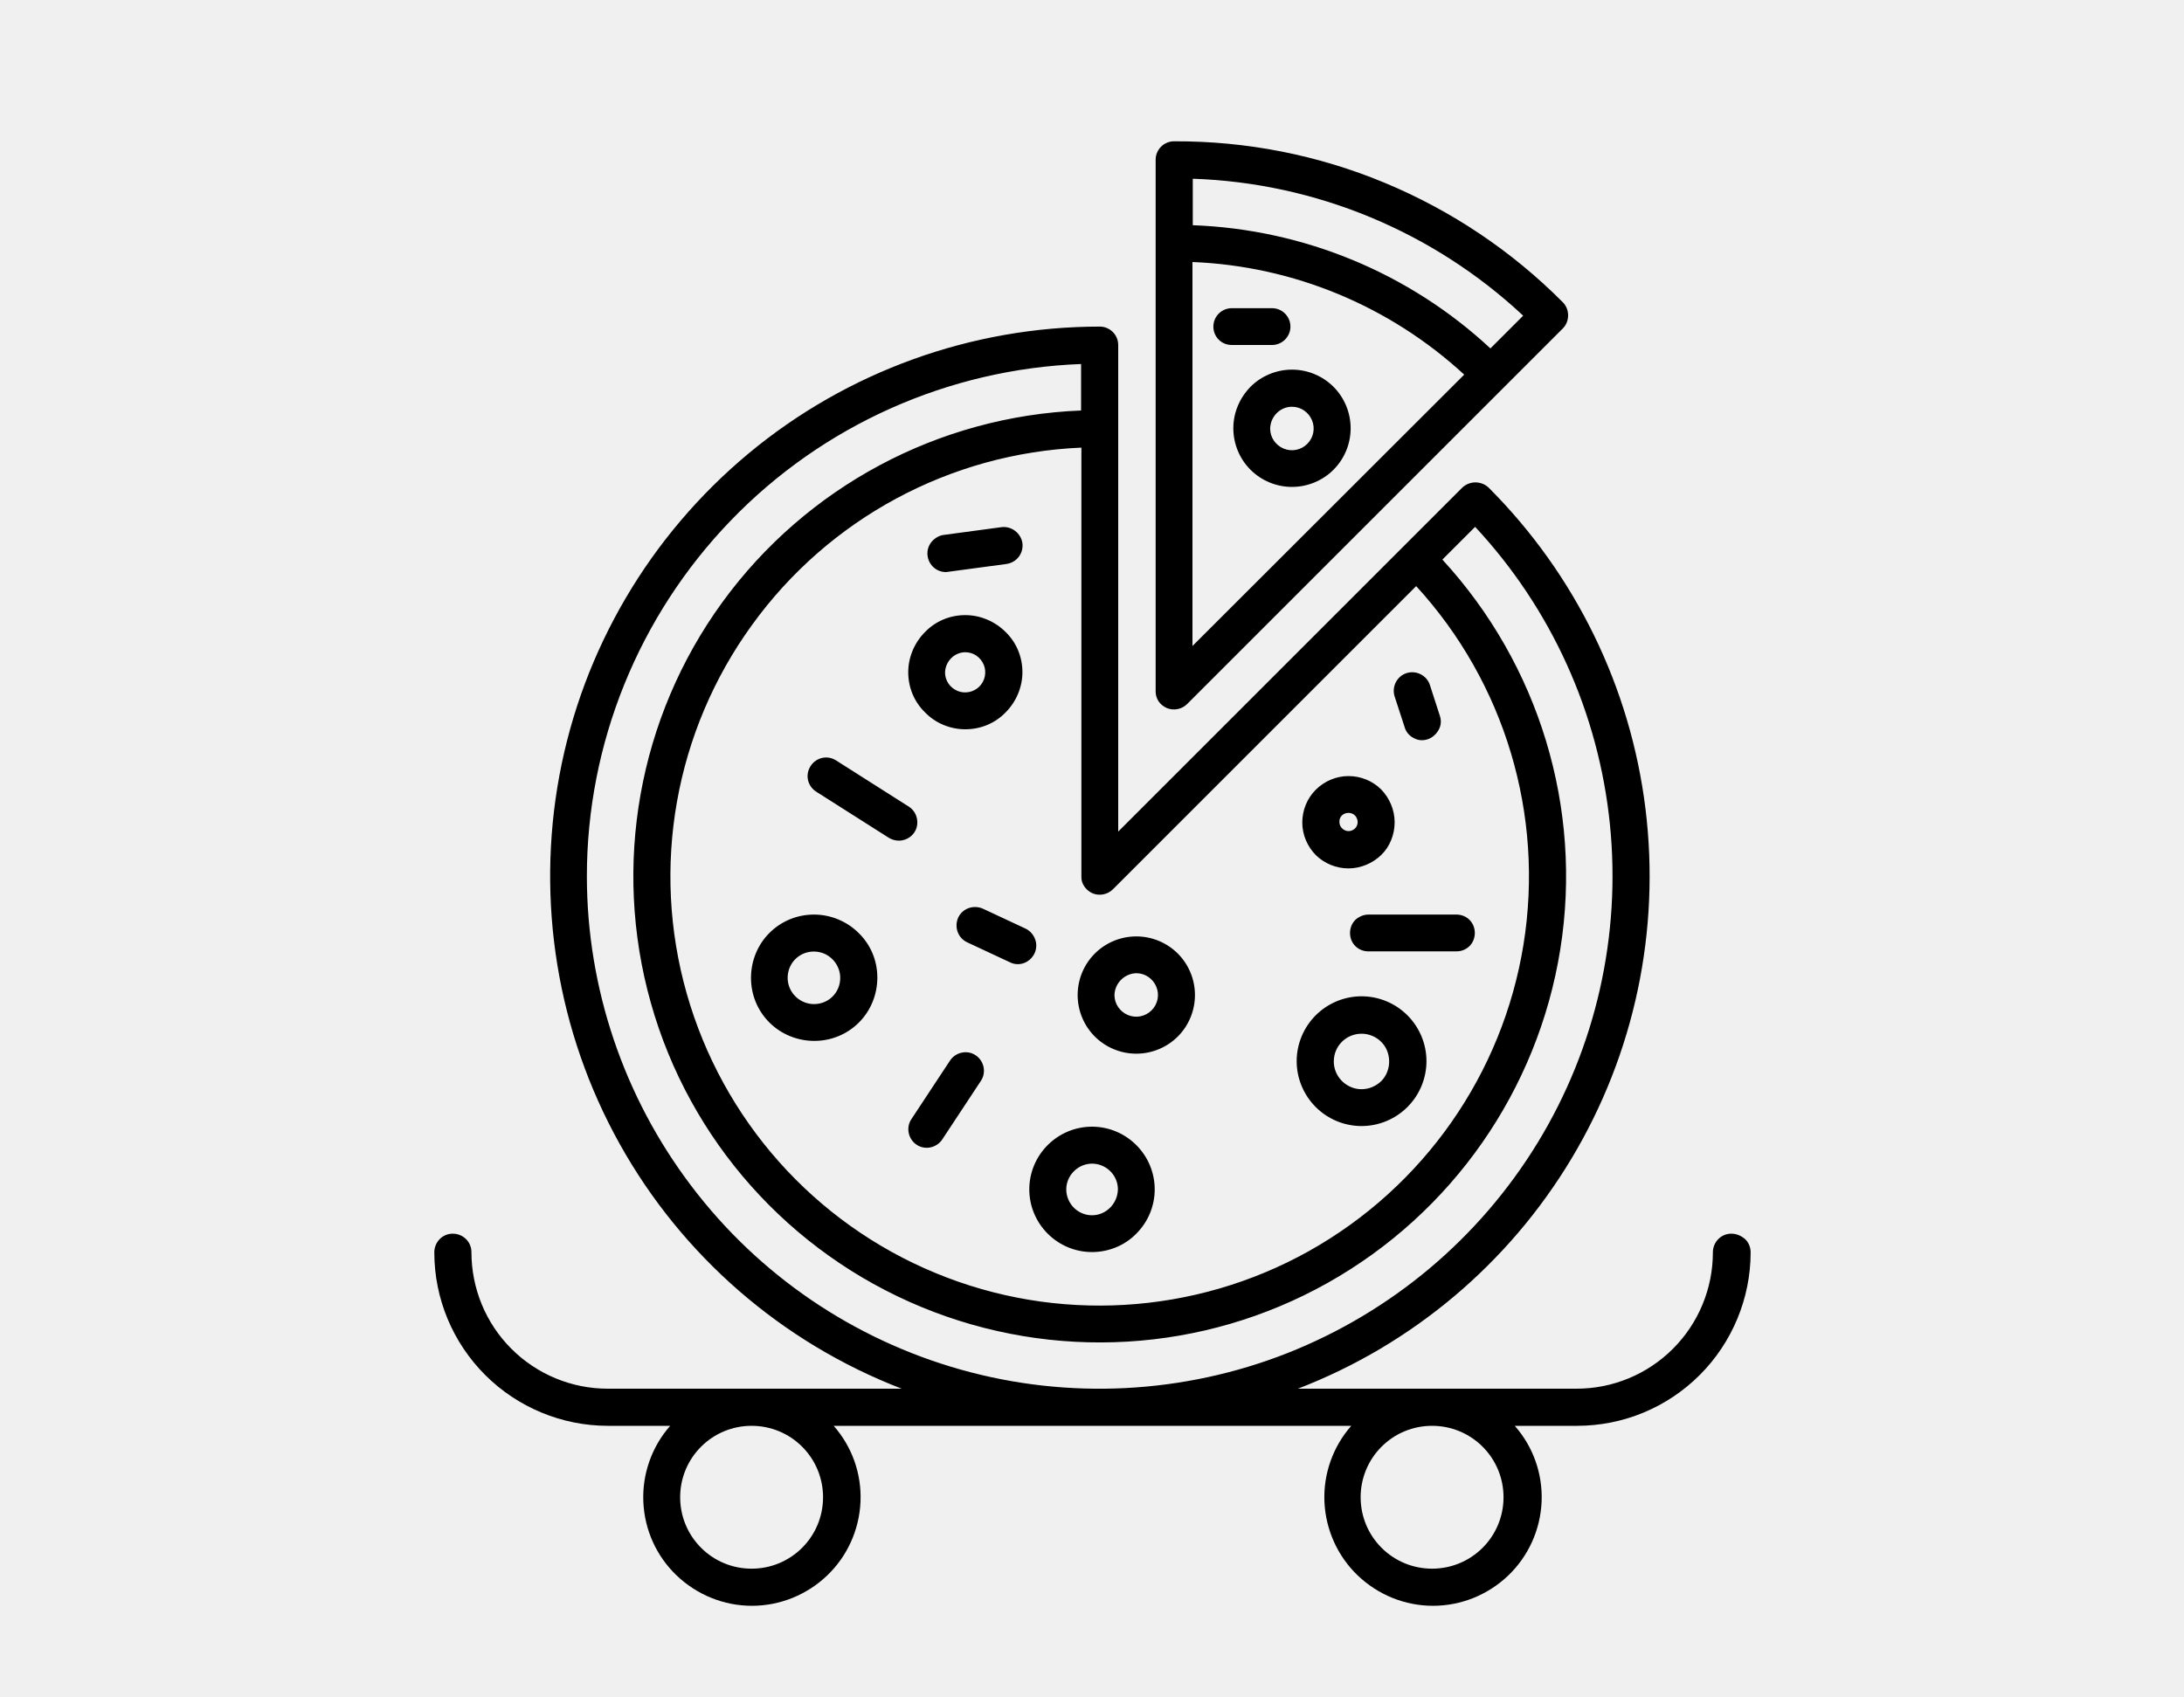
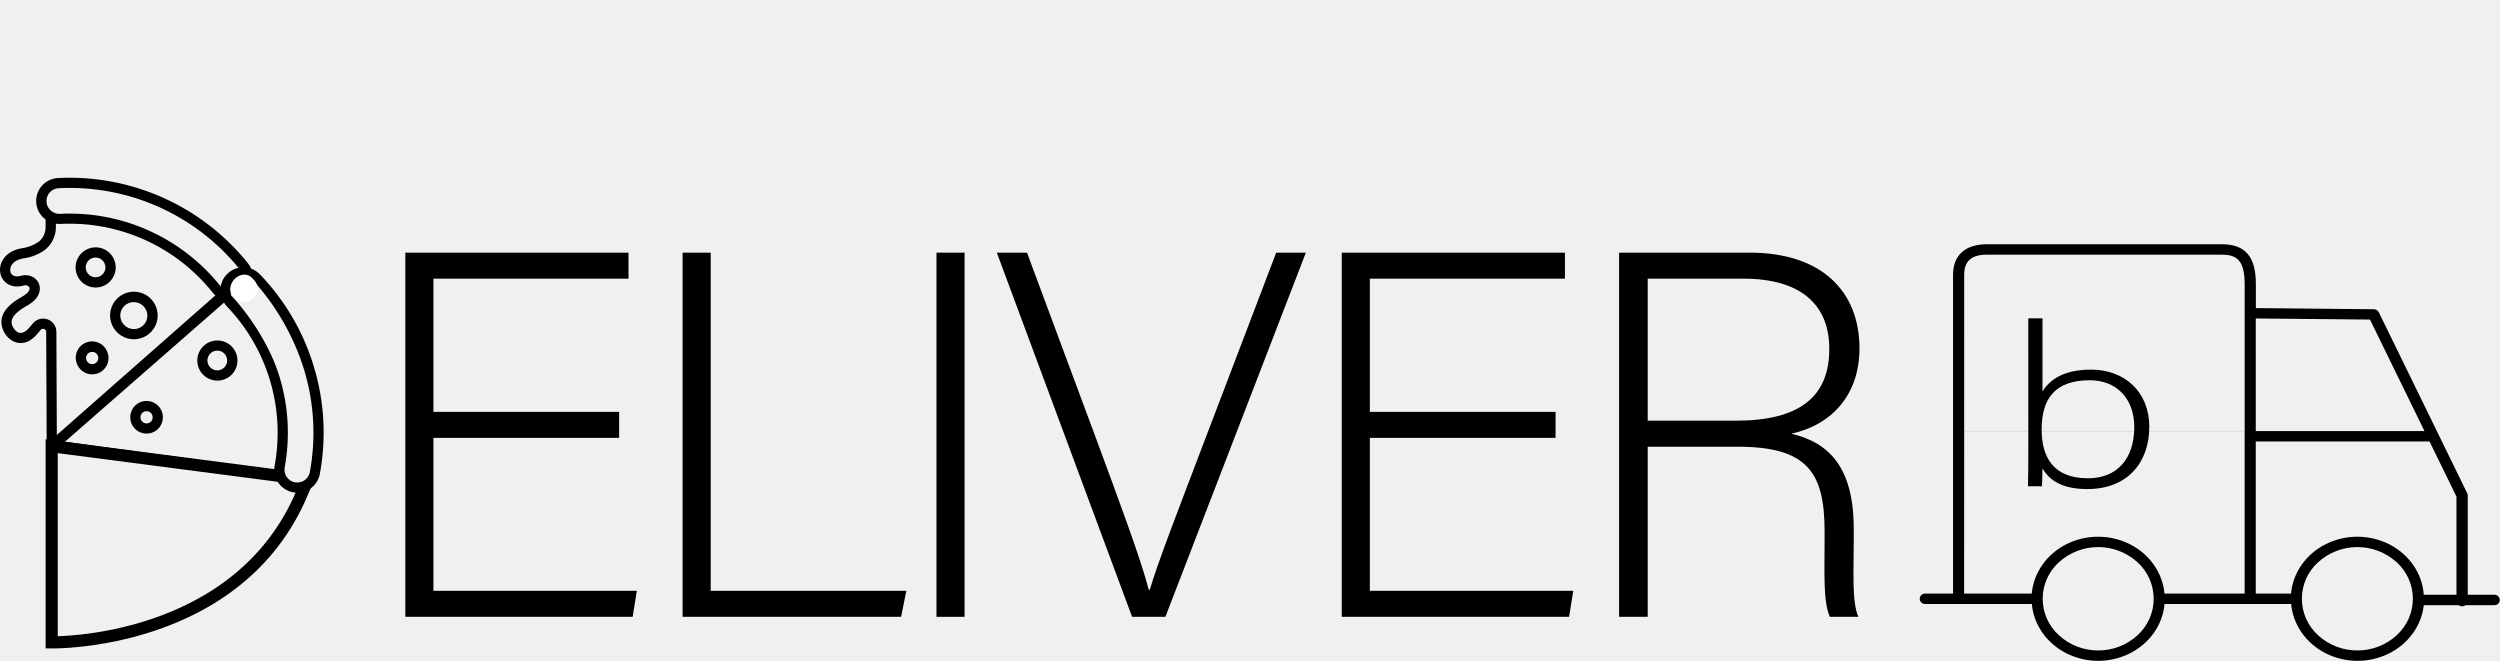
- <svg xmlns="http://www.w3.org/2000/svg" xmlns:xlink="http://www.w3.org/1999/xlink" version="1.1" id="Layer_1" x="0px" y="0px" viewBox="0 0 700 543.9" style="enable-background:new 0 0 700 543.9;" xml:space="preserve">
-   <g>
-     <path d="M374,227c2.2,0.9,4.8,0.4,6.5-1.3l120.4-120.4c1.1-1.1,1.7-2.6,1.7-4.2s-0.6-3.1-1.7-4.2c-16.3-16.4-35.7-29.4-57.1-38.3   c-21.4-8.9-44.3-13.4-67.5-13.3c-3.3,0-5.9,2.7-5.9,5.9v170.2C370.3,223.9,371.7,226,374,227L374,227z M382.2,207.1V84   c32.4,1.3,63.2,14.1,87.1,36.1L382.2,207.1z M488.2,101.2l-10.5,10.5c-26-24.2-59.9-38.2-95.4-39.5V57.3   C421.6,58.6,459.3,74.2,488.2,101.2z M309.4,233.8c4.9,0,9.5-1.9,12.9-5.4c3.4-3.4,5.4-8.1,5.4-12.9c0-4.9-1.9-9.5-5.4-12.9   c-3.4-3.4-8.1-5.4-12.9-5.4c-4.9,0-9.5,1.9-12.9,5.4c-3.4,3.4-5.4,8.1-5.4,12.9c0,4.9,1.9,9.5,5.4,12.9   C299.9,231.9,304.6,233.8,309.4,233.8L309.4,233.8z M309.4,209.1c2.6,0,4.9,1.6,5.9,4c1,2.4,0.4,5.2-1.4,7s-4.6,2.4-7,1.4   c-2.4-1-4-3.3-4-5.9C303,212,305.9,209.1,309.4,209.1L309.4,209.1z M260.9,293.2c-5.4,0-10.5,2.1-14.3,5.9c-3.8,3.8-5.9,9-5.9,14.4   c0,5.4,2.1,10.5,5.9,14.3c3.8,3.8,9,5.9,14.4,5.9c5.4,0,10.5-2.1,14.3-5.9c3.8-3.8,5.9-9,5.9-14.4c0-5.4-2.1-10.5-6-14.3   C271.5,295.4,266.3,293.2,260.9,293.2L260.9,293.2z M260.9,321.9c-3.4,0-6.5-2.1-7.8-5.2c-1.3-3.1-0.6-6.8,1.8-9.2s6-3.1,9.2-1.8   c3.1,1.3,5.2,4.4,5.2,7.8C269.3,318.2,265.6,321.9,260.9,321.9L260.9,321.9z M350,361.2c-5.3,0-10.4,2.1-14.2,5.9   c-3.8,3.8-5.9,8.9-5.9,14.2c0,5.3,2.1,10.4,5.9,14.2c3.8,3.8,8.9,5.9,14.2,5.9s10.5-2.1,14.2-5.9c3.8-3.8,5.9-8.9,5.9-14.2   c0-5.3-2.1-10.4-5.9-14.2C360.4,363.3,355.3,361.2,350,361.2L350,361.2z M350,389.6c-3.3,0-6.3-2-7.6-5.1s-0.6-6.6,1.8-9   c2.4-2.4,5.9-3.1,9-1.8c3.1,1.3,5.1,4.3,5.1,7.6C358.2,385.9,354.5,389.6,350,389.6L350,389.6z M432.2,278.4   c3.9,0,7.7-1.6,10.5-4.3s4.3-6.6,4.3-10.5s-1.6-7.7-4.3-10.5c-2.8-2.8-6.6-4.3-10.5-4.3s-7.7,1.6-10.5,4.4   c-2.8,2.8-4.3,6.6-4.3,10.5c0,3.9,1.6,7.7,4.4,10.5C424.5,276.8,428.2,278.4,432.2,278.4L432.2,278.4z M432.2,260.6   c1.2,0,2.3,0.7,2.7,1.8c0.5,1.1,0.2,2.4-0.6,3.2c-0.9,0.8-2.1,1.1-3.2,0.6c-1.1-0.5-1.8-1.5-1.8-2.7   C429.2,261.9,430.5,260.6,432.2,260.6L432.2,260.6z M436.4,361c5.5,0,10.8-2.2,14.7-6.1c3.9-3.9,6.1-9.2,6.1-14.7   c0-5.5-2.2-10.8-6.1-14.7c-3.9-3.9-9.2-6.1-14.7-6.1c-5.5,0-10.8,2.2-14.7,6.1c-3.9,3.9-6.1,9.2-6.1,14.7c0,5.5,2.2,10.8,6.1,14.7   C425.6,358.8,430.9,361,436.4,361L436.4,361z M436.4,331.4L436.4,331.4c3.6,0,6.9,2.2,8.2,5.5s0.6,7.2-1.9,9.7   c-2.6,2.5-6.4,3.3-9.7,1.9s-5.5-4.6-5.5-8.2C427.5,335.3,431.5,331.4,436.4,331.4L436.4,331.4z M364.2,337.8c5,0,9.8-2,13.3-5.5   c3.5-3.5,5.5-8.3,5.5-13.3c0-5-2-9.8-5.5-13.3c-3.5-3.5-8.3-5.5-13.3-5.5c-5,0-9.8,2-13.3,5.5c-3.5,3.5-5.5,8.3-5.5,13.3   c0,5,2,9.8,5.5,13.3C354.4,335.8,359.2,337.8,364.2,337.8L364.2,337.8z M364.2,312c2.8,0,5.3,1.7,6.4,4.3c1.1,2.6,0.5,5.6-1.5,7.6   c-2,2-5,2.6-7.6,1.5c-2.6-1.1-4.3-3.6-4.3-6.4C357.3,315.2,360.4,312.1,364.2,312L364.2,312z M395.3,137.3c0,5,2,9.8,5.5,13.3   c3.5,3.5,8.3,5.5,13.3,5.5c5,0,9.8-2,13.3-5.5s5.5-8.3,5.5-13.3s-2-9.8-5.5-13.3c-3.5-3.5-8.3-5.5-13.3-5.5c-5,0-9.8,2-13.3,5.5   C397.3,127.6,395.3,132.3,395.3,137.3L395.3,137.3z M414.1,130.4c2.8,0,5.3,1.7,6.4,4.3c1.1,2.6,0.5,5.6-1.5,7.6   c-2,2-5,2.6-7.6,1.5c-2.6-1.1-4.3-3.6-4.3-6.4C407.2,133.5,410.3,130.4,414.1,130.4L414.1,130.4z M288.1,269.5   c-1.1,0-2.2-0.3-3.2-0.9l-23.3-14.8c-2.8-1.8-3.6-5.4-1.8-8.2s5.4-3.6,8.2-1.8l23.3,14.8h0c2.2,1.4,3.2,4.1,2.5,6.7   C293.1,267.7,290.8,269.5,288.1,269.5L288.1,269.5z M314.4,346.5L302,365.3c-1.8,2.7-5.5,3.5-8.2,1.7c-2.7-1.8-3.5-5.5-1.7-8.2   l12.4-18.8c1.8-2.7,5.5-3.5,8.2-1.7C315.4,340.1,316.2,343.8,314.4,346.5L314.4,346.5z M438.6,293.2h28.2v0c1.6,0,3.1,0.6,4.2,1.7   c1.1,1.1,1.7,2.6,1.7,4.2s-0.6,3.1-1.7,4.2c-1.1,1.1-2.6,1.7-4.2,1.7h-28.2c-1.6,0-3.1-0.6-4.2-1.7c-1.1-1.1-1.7-2.6-1.7-4.2   s0.6-3.1,1.7-4.2C435.5,293.9,437,293.2,438.6,293.2L438.6,293.2z M388.9,104.7c0-3.3,2.7-5.9,5.9-5.9h12.9c3.3,0,5.9,2.7,5.9,5.9   c0,3.3-2.7,5.9-5.9,5.9h-12.9C391.5,110.6,388.9,108,388.9,104.7z M447,223.3c-1-3.1,0.7-6.5,3.8-7.5c3.1-1,6.5,0.7,7.5,3.8   l3.2,9.9c0.5,1.5,0.4,3.1-0.4,4.5s-2,2.5-3.5,3s-3.1,0.4-4.5-0.4c-1.4-0.7-2.5-2-2.9-3.5L447,223.3z M297.3,178.2   c-0.2-1.6,0.2-3.1,1.2-4.4c1-1.2,2.4-2.1,3.9-2.3l18.6-2.5v0c3.2-0.4,6.2,1.9,6.7,5.1c0.4,3.3-1.8,6.2-5.1,6.7l-18.6,2.5   c-0.3,0-0.5,0.1-0.8,0.1C300.2,183.4,297.7,181.2,297.3,178.2L297.3,178.2z M326.2,309.1L326.2,309.1c-0.9,0-1.7-0.2-2.5-0.6   l-13.7-6.4v0c-3-1.4-4.2-4.9-2.9-7.9c1.4-3,4.9-4.2,7.9-2.9l13.7,6.4c2.5,1.2,3.9,4,3.3,6.7S329,309.1,326.2,309.1L326.2,309.1z    M554.9,395.5c-3.3,0-5.9,2.7-5.9,6c0,11.6-4.6,22.7-12.8,30.9c-8.2,8.2-19.3,12.8-30.9,12.8H416c36.6-14.1,67.5-40.1,87.7-73.8   c20.2-33.7,28.5-73.1,23.7-112.1c-4.8-39-22.5-75.2-50.3-103c-2.4-2.2-6-2.2-8.4,0l-18.9,18.9l-91.4,91.4V110.6   c0-3.3-2.7-5.9-5.9-5.9c-41.1,0-81,14.4-112.6,40.7c-31.6,26.3-53.1,62.8-60.6,103.2c-7.5,40.4-0.7,82.2,19.3,118.1   c20,35.9,52,63.7,90.4,78.5h-94.2c-11.6,0-22.7-4.6-30.9-12.8c-8.2-8.2-12.8-19.3-12.8-31c0-3.3-2.7-5.9-6-5.9   c-3.3,0-5.9,2.7-5.9,6c0,14.8,5.9,28.9,16.3,39.3c10.4,10.4,24.6,16.3,39.3,16.3h20c-5.9,6.7-9,15.5-8.6,24.4   c0.4,9,4.2,17.4,10.7,23.6c6.5,6.2,15.1,9.7,24.1,9.7s17.6-3.5,24.1-9.7c6.5-6.2,10.3-14.7,10.7-23.6c0.4-9-2.7-17.7-8.6-24.4   h165.9c-5.9,6.7-9,15.5-8.6,24.4s4.2,17.4,10.7,23.6c6.5,6.2,15.1,9.7,24.1,9.7c9,0,17.6-3.5,24.1-9.7c6.5-6.2,10.3-14.7,10.7-23.6   c0.4-9-2.7-17.7-8.6-24.4h20c14.8,0,28.9-5.9,39.3-16.3c10.4-10.4,16.3-24.6,16.3-39.3c0-1.6-0.6-3.1-1.7-4.2   C558,396.1,556.5,395.5,554.9,395.5L554.9,395.5z M263.8,480c0,6.1-2.4,11.9-6.7,16.2c-4.3,4.3-10.1,6.7-16.2,6.7   s-11.9-2.4-16.2-6.7c-4.3-4.3-6.7-10.1-6.7-16.2c0-6.1,2.4-11.9,6.7-16.2c4.3-4.3,10.1-6.7,16.2-6.7c6.1,0,11.9,2.4,16.2,6.7   C261.4,468.1,263.8,473.9,263.8,480L263.8,480z M350.2,286.4c2.2,0.9,4.8,0.4,6.5-1.3l97.2-97.2c28.4,31,41.1,73.3,34.4,114.9   c-6.7,41.5-32,77.7-68.8,98.3c-36.7,20.5-80.9,23.1-119.7,7c-38.9-16.1-68.2-49.1-79.7-89.6c-11.5-40.5-3.8-84,20.9-118.1   c24.6-34.1,63.5-55.1,105.6-56.9v137.5C346.5,283.3,348,285.4,350.2,286.4L350.2,286.4z M188.1,280.9c0-42.5,16.6-83.4,46.1-114   c29.5-30.6,69.8-48.6,112.3-50.2v14.9c-45.7,1.8-88.1,24.5-115,61.5c-26.9,37-35.3,84.4-22.9,128.4c12.4,44.1,44.4,80,86.7,97.5   c42.3,17.5,90.3,14.7,130.2-7.7c39.9-22.4,67.4-61.8,74.6-107c7.2-45.2-6.8-91.2-37.8-124.9l10.5-10.5   c24.4,26.2,39.6,59.7,43.2,95.4c3.6,35.6-4.5,71.5-23.2,102.1c-18.7,30.6-46.8,54.2-80.2,67.4c-33.3,13.1-70.1,15-104.6,5.3   c-34.5-9.7-64.9-30.4-86.5-59C199.9,351.6,188.1,316.7,188.1,280.9L188.1,280.9z M481.9,480c0,6.1-2.4,11.9-6.7,16.2   s-10.1,6.7-16.2,6.7c-6.1,0-11.9-2.4-16.2-6.7s-6.7-10.1-6.7-16.2c0-6.1,2.4-11.9,6.7-16.2s10.1-6.7,16.2-6.7   c6.1,0,11.9,2.4,16.2,6.7C479.5,468.1,481.9,473.9,481.9,480L481.9,480z" />
-     <g>
-       <defs>
-         <line id="SVGID_1_" x1="836.9" y1="1325.6" x2="136.9" y2="1325.6" />
-       </defs>
-       <clipPath id="SVGID_2_">
-         <use xlink:href="#SVGID_1_" style="overflow:visible;" />
-       </clipPath>
-     </g>
-     <g>
-       <defs>
-         <line id="SVGID_3_" x1="964.2" y1="1325.6" x2="264.2" y2="1325.6" />
-       </defs>
-       <clipPath id="SVGID_4_">
-         <use xlink:href="#SVGID_3_" style="overflow:visible;" />
-       </clipPath>
-     </g>
-     <g>
-       <defs>
-         <line id="SVGID_5_" x1="995.3" y1="1325.6" x2="295.3" y2="1325.6" />
-       </defs>
-       <clipPath id="SVGID_6_">
-         <use xlink:href="#SVGID_5_" style="overflow:visible;" />
-       </clipPath>
-     </g>
-     <g>
-       <defs>
-         <line id="SVGID_7_" x1="1010.1" y1="1325.6" x2="310.1" y2="1325.6" />
-       </defs>
-       <clipPath id="SVGID_8_">
-         <use xlink:href="#SVGID_7_" style="overflow:visible;" />
-       </clipPath>
-     </g>
-     <g>
-       <defs>
-         <line id="SVGID_9_" x1="1020.6" y1="1325.6" x2="320.6" y2="1325.6" />
-       </defs>
-       <clipPath id="SVGID_10_">
-         <use xlink:href="#SVGID_9_" style="overflow:visible;" />
-       </clipPath>
-     </g>
-     <g>
-       <defs>
-         <line id="SVGID_11_" x1="1035.4" y1="1325.6" x2="335.4" y2="1325.6" />
-       </defs>
-       <clipPath id="SVGID_12_">
-         <use xlink:href="#SVGID_11_" style="overflow:visible;" />
-       </clipPath>
-     </g>
-     <g>
-       <defs>
-         <line id="SVGID_13_" x1="779.5" y1="1347.5" x2="79.5" y2="1347.5" />
-       </defs>
-       <clipPath id="SVGID_14_">
-         <use xlink:href="#SVGID_13_" style="overflow:visible;" />
-       </clipPath>
-     </g>
-     <g>
-       <defs>
-         <line id="SVGID_15_" x1="835.7" y1="1347.5" x2="135.7" y2="1347.5" />
-       </defs>
-       <clipPath id="SVGID_16_">
-         <use xlink:href="#SVGID_15_" style="overflow:visible;" />
-       </clipPath>
-     </g>
-     <g>
-       <defs>
-         <line id="SVGID_17_" x1="861.8" y1="1347.5" x2="161.8" y2="1347.5" />
-       </defs>
-       <clipPath id="SVGID_18_">
-         <use xlink:href="#SVGID_17_" style="overflow:visible;" />
-       </clipPath>
-     </g>
-     <g>
-       <defs>
-         <line id="SVGID_19_" x1="902.5" y1="1347.5" x2="202.5" y2="1347.5" />
-       </defs>
-       <clipPath id="SVGID_20_">
-         <use xlink:href="#SVGID_19_" style="overflow:visible;" />
-       </clipPath>
-     </g>
-     <g>
-       <defs>
-         <line id="SVGID_21_" x1="956.3" y1="1347.5" x2="256.3" y2="1347.5" />
-       </defs>
-       <clipPath id="SVGID_22_">
-         <use xlink:href="#SVGID_21_" style="overflow:visible;" />
-       </clipPath>
-     </g>
-     <g>
-       <defs>
-         <line id="SVGID_23_" x1="972.4" y1="1347.5" x2="272.4" y2="1347.5" />
-       </defs>
-       <clipPath id="SVGID_24_">
-         <use xlink:href="#SVGID_23_" style="overflow:visible;" />
-       </clipPath>
-     </g>
-     <g>
-       <defs>
-         <line id="SVGID_25_" x1="983.1" y1="1347.5" x2="283.1" y2="1347.5" />
-       </defs>
-       <clipPath id="SVGID_26_">
-         <use xlink:href="#SVGID_25_" style="overflow:visible;" />
-       </clipPath>
-     </g>
-     <g>
-       <defs>
-         <line id="SVGID_27_" x1="1005.7" y1="1347.5" x2="305.7" y2="1347.5" />
-       </defs>
-       <clipPath id="SVGID_28_">
-         <use xlink:href="#SVGID_27_" style="overflow:visible;" />
-       </clipPath>
-     </g>
-     <g>
-       <defs>
-         <line id="SVGID_29_" x1="1033.5" y1="1347.5" x2="333.5" y2="1347.5" />
-       </defs>
-       <clipPath id="SVGID_30_">
-         <use xlink:href="#SVGID_29_" style="overflow:visible;" />
-       </clipPath>
-     </g>
-   </g>
+ <svg xmlns="http://www.w3.org/2000/svg" id="Layer_1" data-name="Layer 1" viewBox="0 0 1441.62 381.05">
+   <defs>
+     <style>.cls-1{fill:#fff;}.cls-2,.cls-3{fill:none;stroke:#000;stroke-miterlimit:10;}.cls-2{stroke-width:7px;}</style>
+   </defs>
+   <path d="M137.8,165.69a9.41,9.41,0,1,0-17.59,6.68c.1.27.21.52.33.77a9.29,9.29,0,0,0,4.61,4.47,9.42,9.42,0,0,0,12.44-4.73h0a9.34,9.34,0,0,0,.21-7.19Zm-5.57,4.79a3.54,3.54,0,0,1-4.67,1.77h0a3.52,3.52,0,0,1-1.86-2,3.47,3.47,0,0,1,.08-2.7,3.54,3.54,0,0,1,6.4-.1c0,.1.09.2.13.29A3.58,3.58,0,0,1,132.23,170.48Z" transform="translate(-75.85 37.43)" />
+   <path d="M120.56,121.82a11.57,11.57,0,0,0,21-.32h0a11.56,11.56,0,1,0-21.1-9.47,11.44,11.44,0,0,0-.26,8.84A9,9,0,0,0,120.56,121.82Zm5.21-7.39a5.69,5.69,0,0,1,7.53-2.86,5.71,5.71,0,0,1,2.86,7.52,5.71,5.71,0,0,1-7.53,2.87h0a5.71,5.71,0,0,1-2.86-7.53Z" transform="translate(-75.85 37.43)" />
+   <path d="M140.22,149.37c.15.39.31.76.49,1.13a13.73,13.73,0,0,0,24.86-.38h0a13.75,13.75,0,0,0-6.9-18.14h0a13.72,13.72,0,0,0-18.45,17.39Zm5.67-8.09a7.85,7.85,0,0,1,14.32,6.43,7.85,7.85,0,0,1-10.38,3.94h0a7.84,7.84,0,0,1-3.94-10.37Z" transform="translate(-75.85 37.43)" />
+   <path d="M208.79,130.12a7.32,7.32,0,0,1,2.27-5.5h0a7.3,7.3,0,0,1,4.9-2,7.87,7.87,0,0,1,0,1c-.21,2-.51,2.26-2,3.5C212.6,128.07,210.39,130.07,208.79,130.12ZM104.52,73.52a7.33,7.33,0,0,1,5.1-2.42A125.93,125.93,0,0,1,213.39,117a13.09,13.09,0,0,0-6.39,3.39,13.23,13.23,0,0,0-3,4.34,12.38,12.38,0,0,0-.86,3,3,3,0,0,1-.29-.32,111.24,111.24,0,0,0-92.47-41.53A7.23,7.23,0,0,1,107,85.2h0a7.33,7.33,0,0,1-4.34-6.37h0A7.28,7.28,0,0,1,104.52,73.52Zm-9.6,75.4c-.53.59-1.08,1.26-1.66,2-1.5,1.89-3.78,4-6.16,3.57-2.11-.43-3.8-2.72-4.37-4.75-.36-1.3-1.47-5.25,8.73-10.92,7.24-4,8.27-9.21,6.82-12.71-1.54-3.76-6-5.73-10.27-4.52-3,.85-5.25.16-6.05-1.91a5,5,0,0,1,.52-4.13c1.19-2.07,3.61-3.45,7-4a27.48,27.48,0,0,0,12.14-4.79,16.53,16.53,0,0,0,6.45-13.36V91.55a13.31,13.31,0,0,0,2.6.15A105.37,105.37,0,0,1,198.25,131a13.42,13.42,0,0,0,1.82,1.87L108.62,213.4l-.26-59.49a7.66,7.66,0,0,0-13.44-5Zm139.31,82.15a13.53,13.53,0,0,0-.22,2.61L113.3,217.28l90.34-79,1.37-1.2a13.79,13.79,0,0,0,1.59,2.06,105.35,105.35,0,0,1,27.63,91.95Zm22.65-56.93a131,131,0,0,0-31.15-53.37,13.27,13.27,0,0,0-5-3.26,13.53,13.53,0,0,0-1.84-3.06,131.92,131.92,0,0,0-109.6-49.22,13.26,13.26,0,0,0-12.57,13.9,13.4,13.4,0,0,0,1.31,5.12,13.23,13.23,0,0,0,4.12,4.89l0,4.25A10.7,10.7,0,0,1,98.12,102a22.11,22.11,0,0,1-9.59,3.71c-6.55,1.07-9.68,4.33-11.14,6.87a10.82,10.82,0,0,0-.92,9.15c1.57,4.09,6.24,7.42,13.14,5.47a2.69,2.69,0,0,1,3.24,1.11c.5,1.2-.62,3.31-4.25,5.33-9.45,5.26-13.33,11.2-11.52,17.64,1,3.77,4.2,8,8.86,8.93,2.92.58,7.36.08,11.92-5.68.52-.65,1-1.23,1.48-1.77a1.79,1.79,0,0,1,3.14,1.16l.3,65.94a2.89,2.89,0,0,0,.29,1.27,3,3,0,0,0,1.44,1.4,2.89,2.89,0,0,0,1.38.25,2.85,2.85,0,0,0,1.33-.42l128.5,17.46c.22.38.39.79.64,1.15a13.25,13.25,0,0,0,23.94-5.16A130.8,130.8,0,0,0,256.88,174.14Zm-2.36,60.64a7.26,7.26,0,0,1-2.27,4.12,7,7,0,0,1-.79.62,7.37,7.37,0,0,1-10.26-1.87c0-.07-.1-.13-.14-.21a7.38,7.38,0,0,1-1.05-5.31,110.37,110.37,0,0,0-2.89-52c-5-16.74-16.32-34.87-28.34-47.6l11.52-9.9a136.87,136.87,0,0,1,30.95,53.25A125,125,0,0,1,254.52,234.78Z" transform="translate(-75.85 37.43)" />
+   <path d="M164.83,194.91a9.4,9.4,0,0,0-12.75,3.83c-.13.25-.25.49-.36.75a9.41,9.41,0,0,0,11.36,12.71h0a9.31,9.31,0,0,0,5.57-4.55h0a9.42,9.42,0,0,0-3.83-12.74Zm-1.21,9.67a2.59,2.59,0,0,1-.14.29,3.49,3.49,0,0,1-2.09,1.71,3.53,3.53,0,0,1-4.4-2.37h0a3.53,3.53,0,0,1,2.36-4.4,3.54,3.54,0,0,1,4.27,4.77Z" transform="translate(-75.85 37.43)" />
+   <path d="M206.63,160.26A11.56,11.56,0,0,0,191,165a8,8,0,0,0-.45.93,11.57,11.57,0,0,0,14,15.63h0a11.57,11.57,0,0,0,2.15-21.27Zm-.25,12.43a5.69,5.69,0,0,1-10.68-.6h0a5.7,5.7,0,0,1,8.15-6.66,5.7,5.7,0,0,1,2.53,7.26Z" transform="translate(-75.85 37.43)" />
+   <path class="cls-1" d="M224.42,128.76a7.89,7.89,0,0,1-7.89,7.89c-2.94,0-5.24-2-7.18-4.17a6.61,6.61,0,0,1-.7-3.72,8.72,8.72,0,0,1,7.88-7.88,6,6,0,0,1,4.7,2.05C221.51,123.2,224.42,125.54,224.42,128.76Z" transform="translate(-75.85 37.43)" />
+   <path class="cls-2" d="M252.18,241.53c-.88,2.49-.93,2.42-1.92,4.78C213.36,335,105.65,333,105.65,333V219.89l130.91,17.05" transform="translate(-75.85 37.43)" />
+   <path class="cls-3" d="M236,238.89" transform="translate(-75.85 37.43)" />
+   <path d="M432.88,215.06H325.78v88.2h117.3l-2.4,15H309.58v-210h128.7v15H325.78v76.8h107.1Z" transform="translate(-75.85 37.43)" />
+   <path d="M469.47,108.26h16.2v195h112.8l-3,15h-126Z" transform="translate(-75.85 37.43)" />
+   <path d="M632.07,108.26v210h-16.2v-210Z" transform="translate(-75.85 37.43)" />
+   <path d="M728.67,318.26l-78-210h17.4l40.8,109.8c11.7,31.8,24.9,66.9,29.4,84.6h.6c4.5-15.6,18.9-52.5,30.6-83.4l42.3-111h17.1l-81,210Z" transform="translate(-75.85 37.43)" />
+   <path d="M972.87,215.06H865.77v88.2h117.3l-2.4,15H849.57v-210h128.7v15H865.77v76.8h107.1Z" transform="translate(-75.85 37.43)" />
+   <path d="M1026,220.16v98.1h-16.5v-210h75.31c41.4,0,63.3,22.2,63.3,55.2,0,26.7-15.9,44.1-39.3,49.2,21.6,5.1,36,19.2,36,54.9v8.1c0,14.7-1.2,34.5,2.7,42.6H1131c-3.9-9-3-25.8-3-43.8v-5.4c0-34.5-10.2-48.9-50.4-48.9Zm0-15h50.71c36.9,0,54-13.8,54-41.4,0-25.8-16.8-40.5-49.5-40.5H1026Z" transform="translate(-75.85 37.43)" />
+   <text x="-75.85" y="37.43" />
+   <path d="M1185.87,304.85a3,3,0,1,0,0,6h61.63c1.07,12,8.58,22.74,20,28.48a40.86,40.86,0,0,0,36.54,0c11.4-5.74,18.91-16.46,20-28.48h73c1.07,11.95,8.5,22.6,19.79,28.38a40.89,40.89,0,0,0,36.33.31c11.4-5.57,19-16.09,20.36-28h20.14a3.33,3.33,0,0,0,4,0h16.68a3,3,0,1,0,0-6h-15.47V248.28a2.82,2.82,0,0,0-.29-1.24l-51-104.4a3.22,3.22,0,0,0-2.89-1.75h0l-68-.66V126.48c0-16-6.09-23.07-19.74-23.07H1221.8c-12.73,0-19.73,6.29-19.73,17.71V304.86h-16.2Zm249.35,32.8a33.26,33.26,0,0,1-22.62-8.74,28.34,28.34,0,0,1,0-42.14,33.7,33.7,0,0,1,45.26,0,28.39,28.39,0,0,1,0,42.15,33.23,33.23,0,0,1-22.63,8.73Zm-58.59-120.51h100.2l15.54,31.79v56.6h-18.86c-.83-12.13-8.22-23-19.61-28.94a40.84,40.84,0,0,0-36.74-.32c-11.52,5.71-19.12,16.48-20.2,28.59h-20.33Zm0-70.93,65.86.64,31.44,64.31h-97.29Zm-90.87,191.44a33.28,33.28,0,0,1-22.62-8.74,28.36,28.36,0,0,1,0-42.14,33.7,33.7,0,0,1,45.26,0,28.39,28.39,0,0,1,0,42.15,33.23,33.23,0,0,1-22.63,8.73Zm-77.27-126.49h161.73v93.7H1324c-1.08-12-8.59-22.74-20-28.49a40.92,40.92,0,0,0-36.54,0c-11.4,5.75-18.91,16.46-20,28.49h-39Zm0-90c0-8.12,4.11-11.74,13.32-11.74h135.09c8.44,0,13.33,2.8,13.33,17.09v84.68H1208.48Z" transform="translate(-75.85 37.43)" />
+   <path d="M1245.46,146.13h8.19v42.2c3.93-6.57,12-12.62,28-12.62,19.33,0,33.59,12.75,33.59,33,0,20.77-12.78,35.88-35.72,35.88-13.77,0-21.63-4.47-25.89-12,0,4.21-.17,8.55-.33,10.39h-8c.17-7.5.17-15,.17-22.48Zm61.11,62.71c0-16.43-10.16-27-25.72-27-20.48,0-27.69,11.17-27.69,28.39,0,15.52,6.39,28.14,26.7,28.14C1296.41,238.42,1306.57,227.37,1306.57,208.84Z" transform="translate(-75.85 37.43)" />
</svg>
